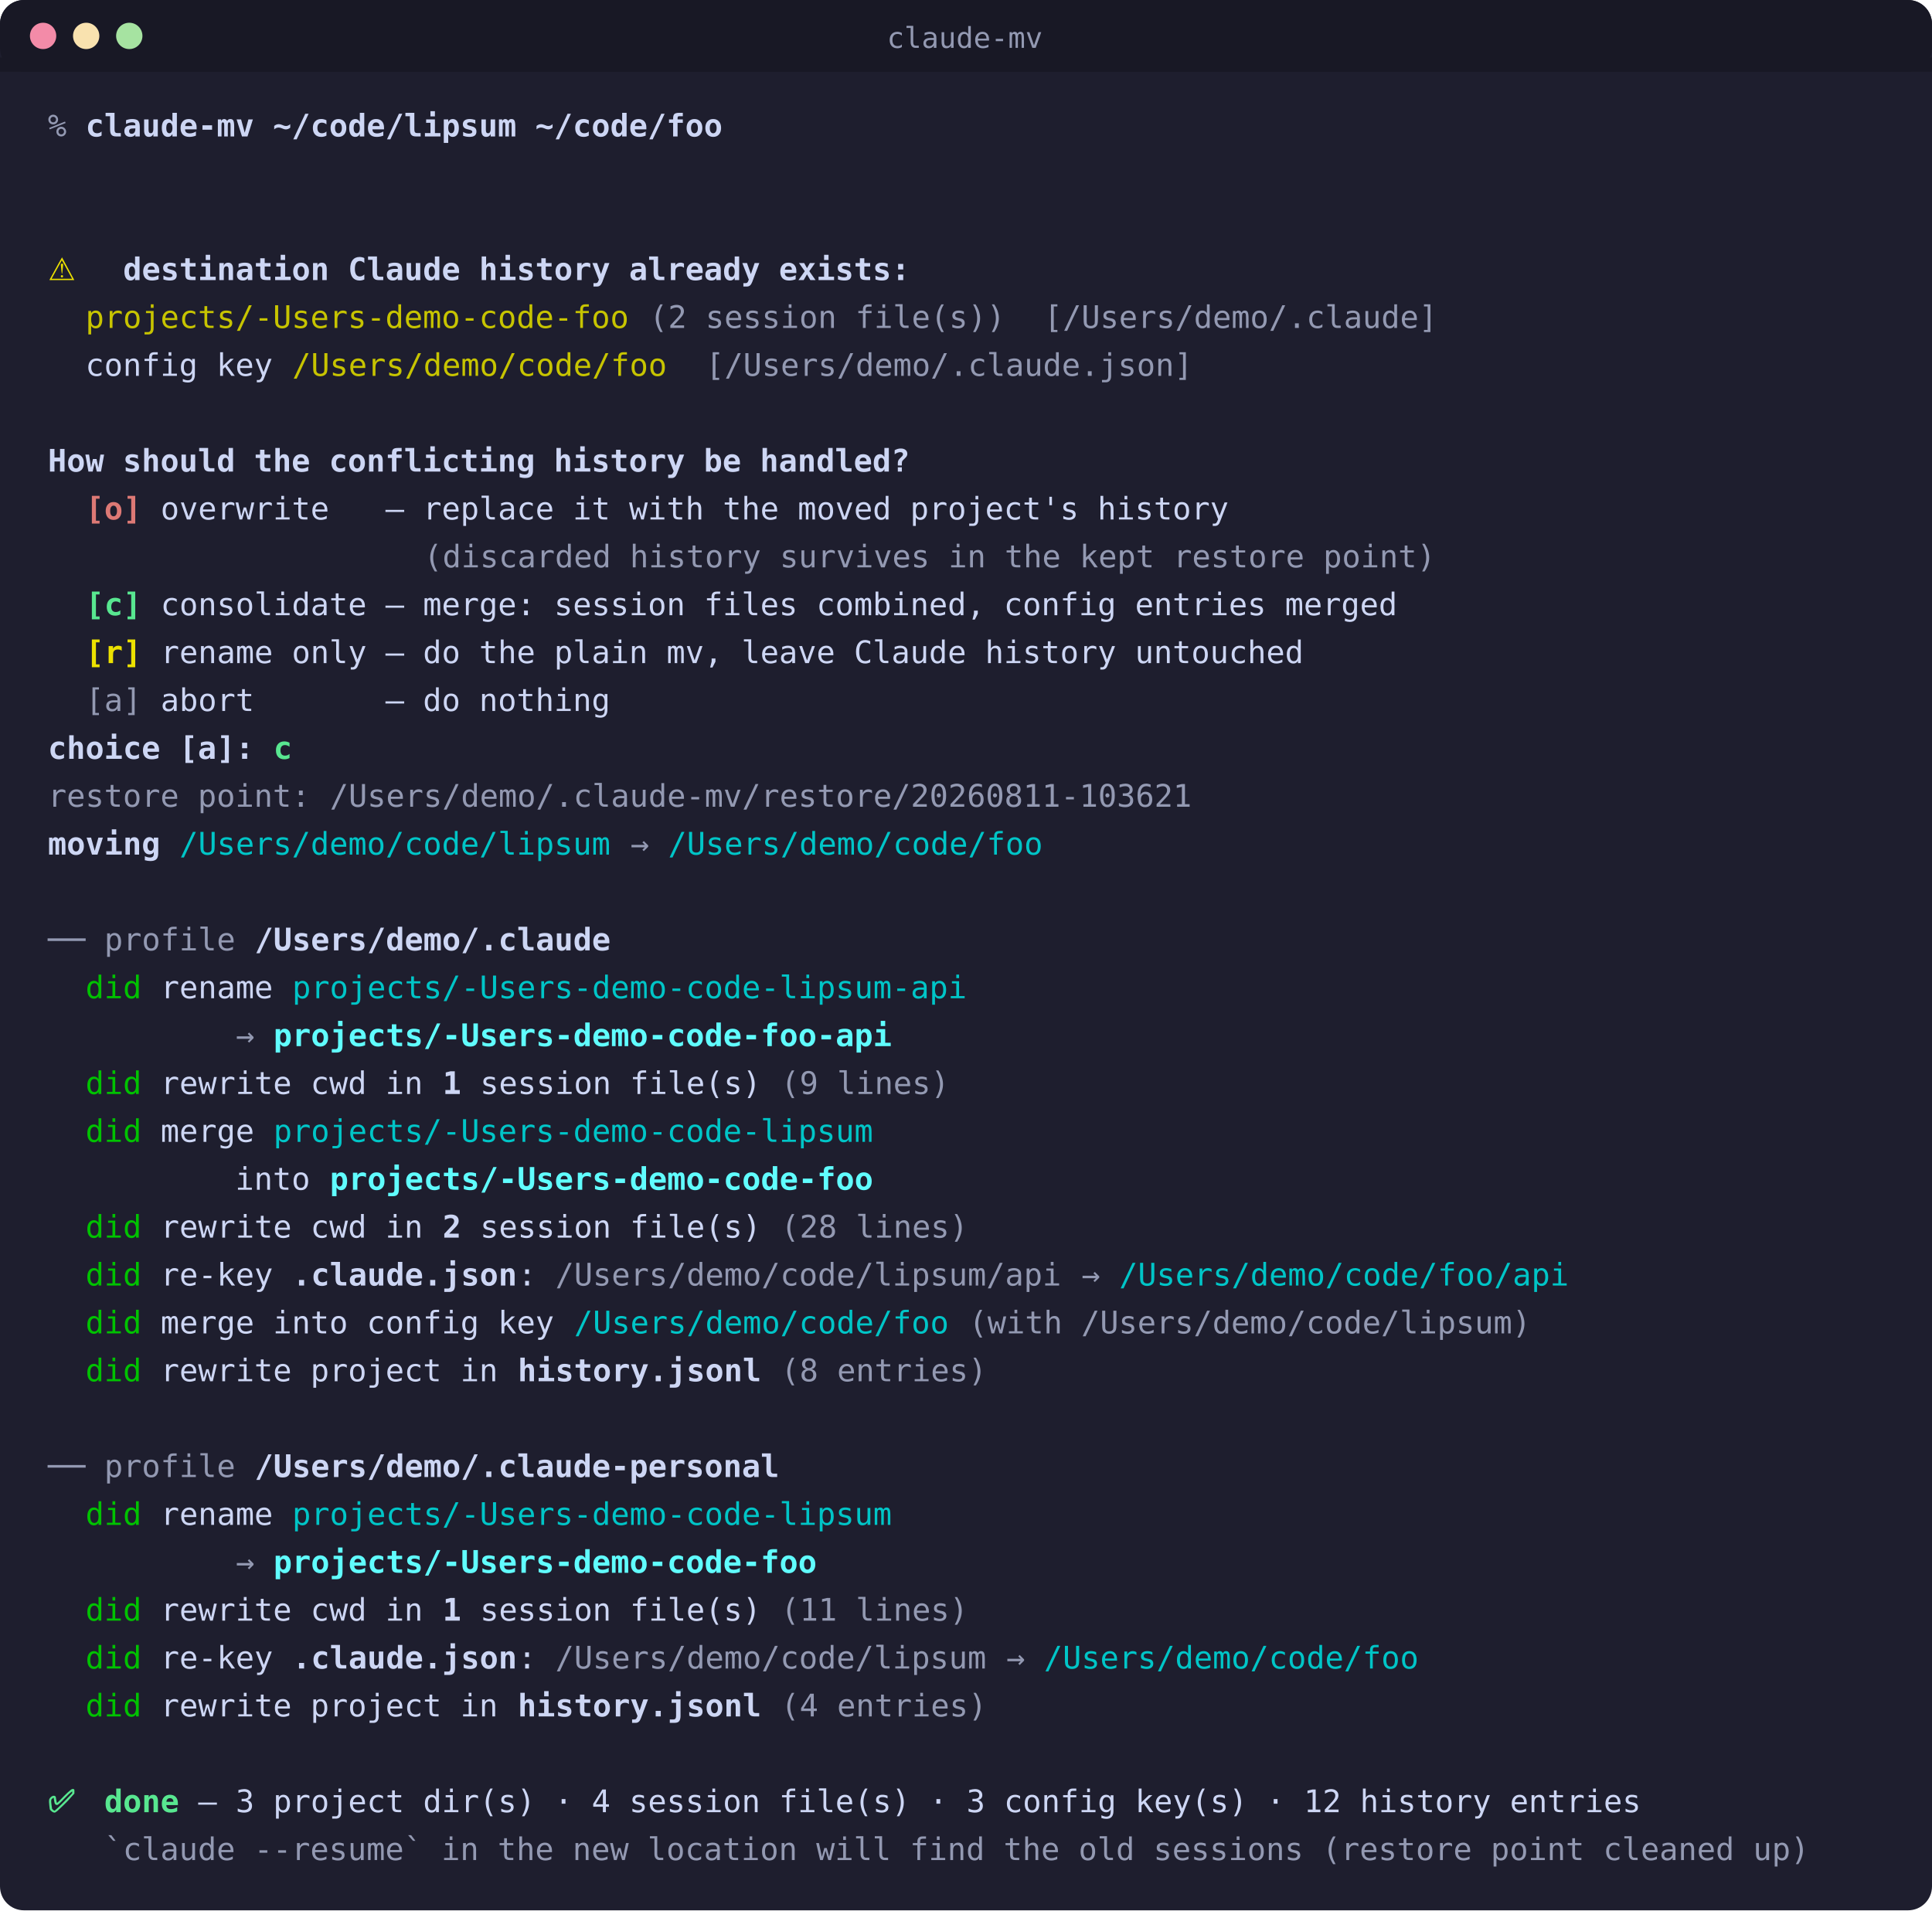
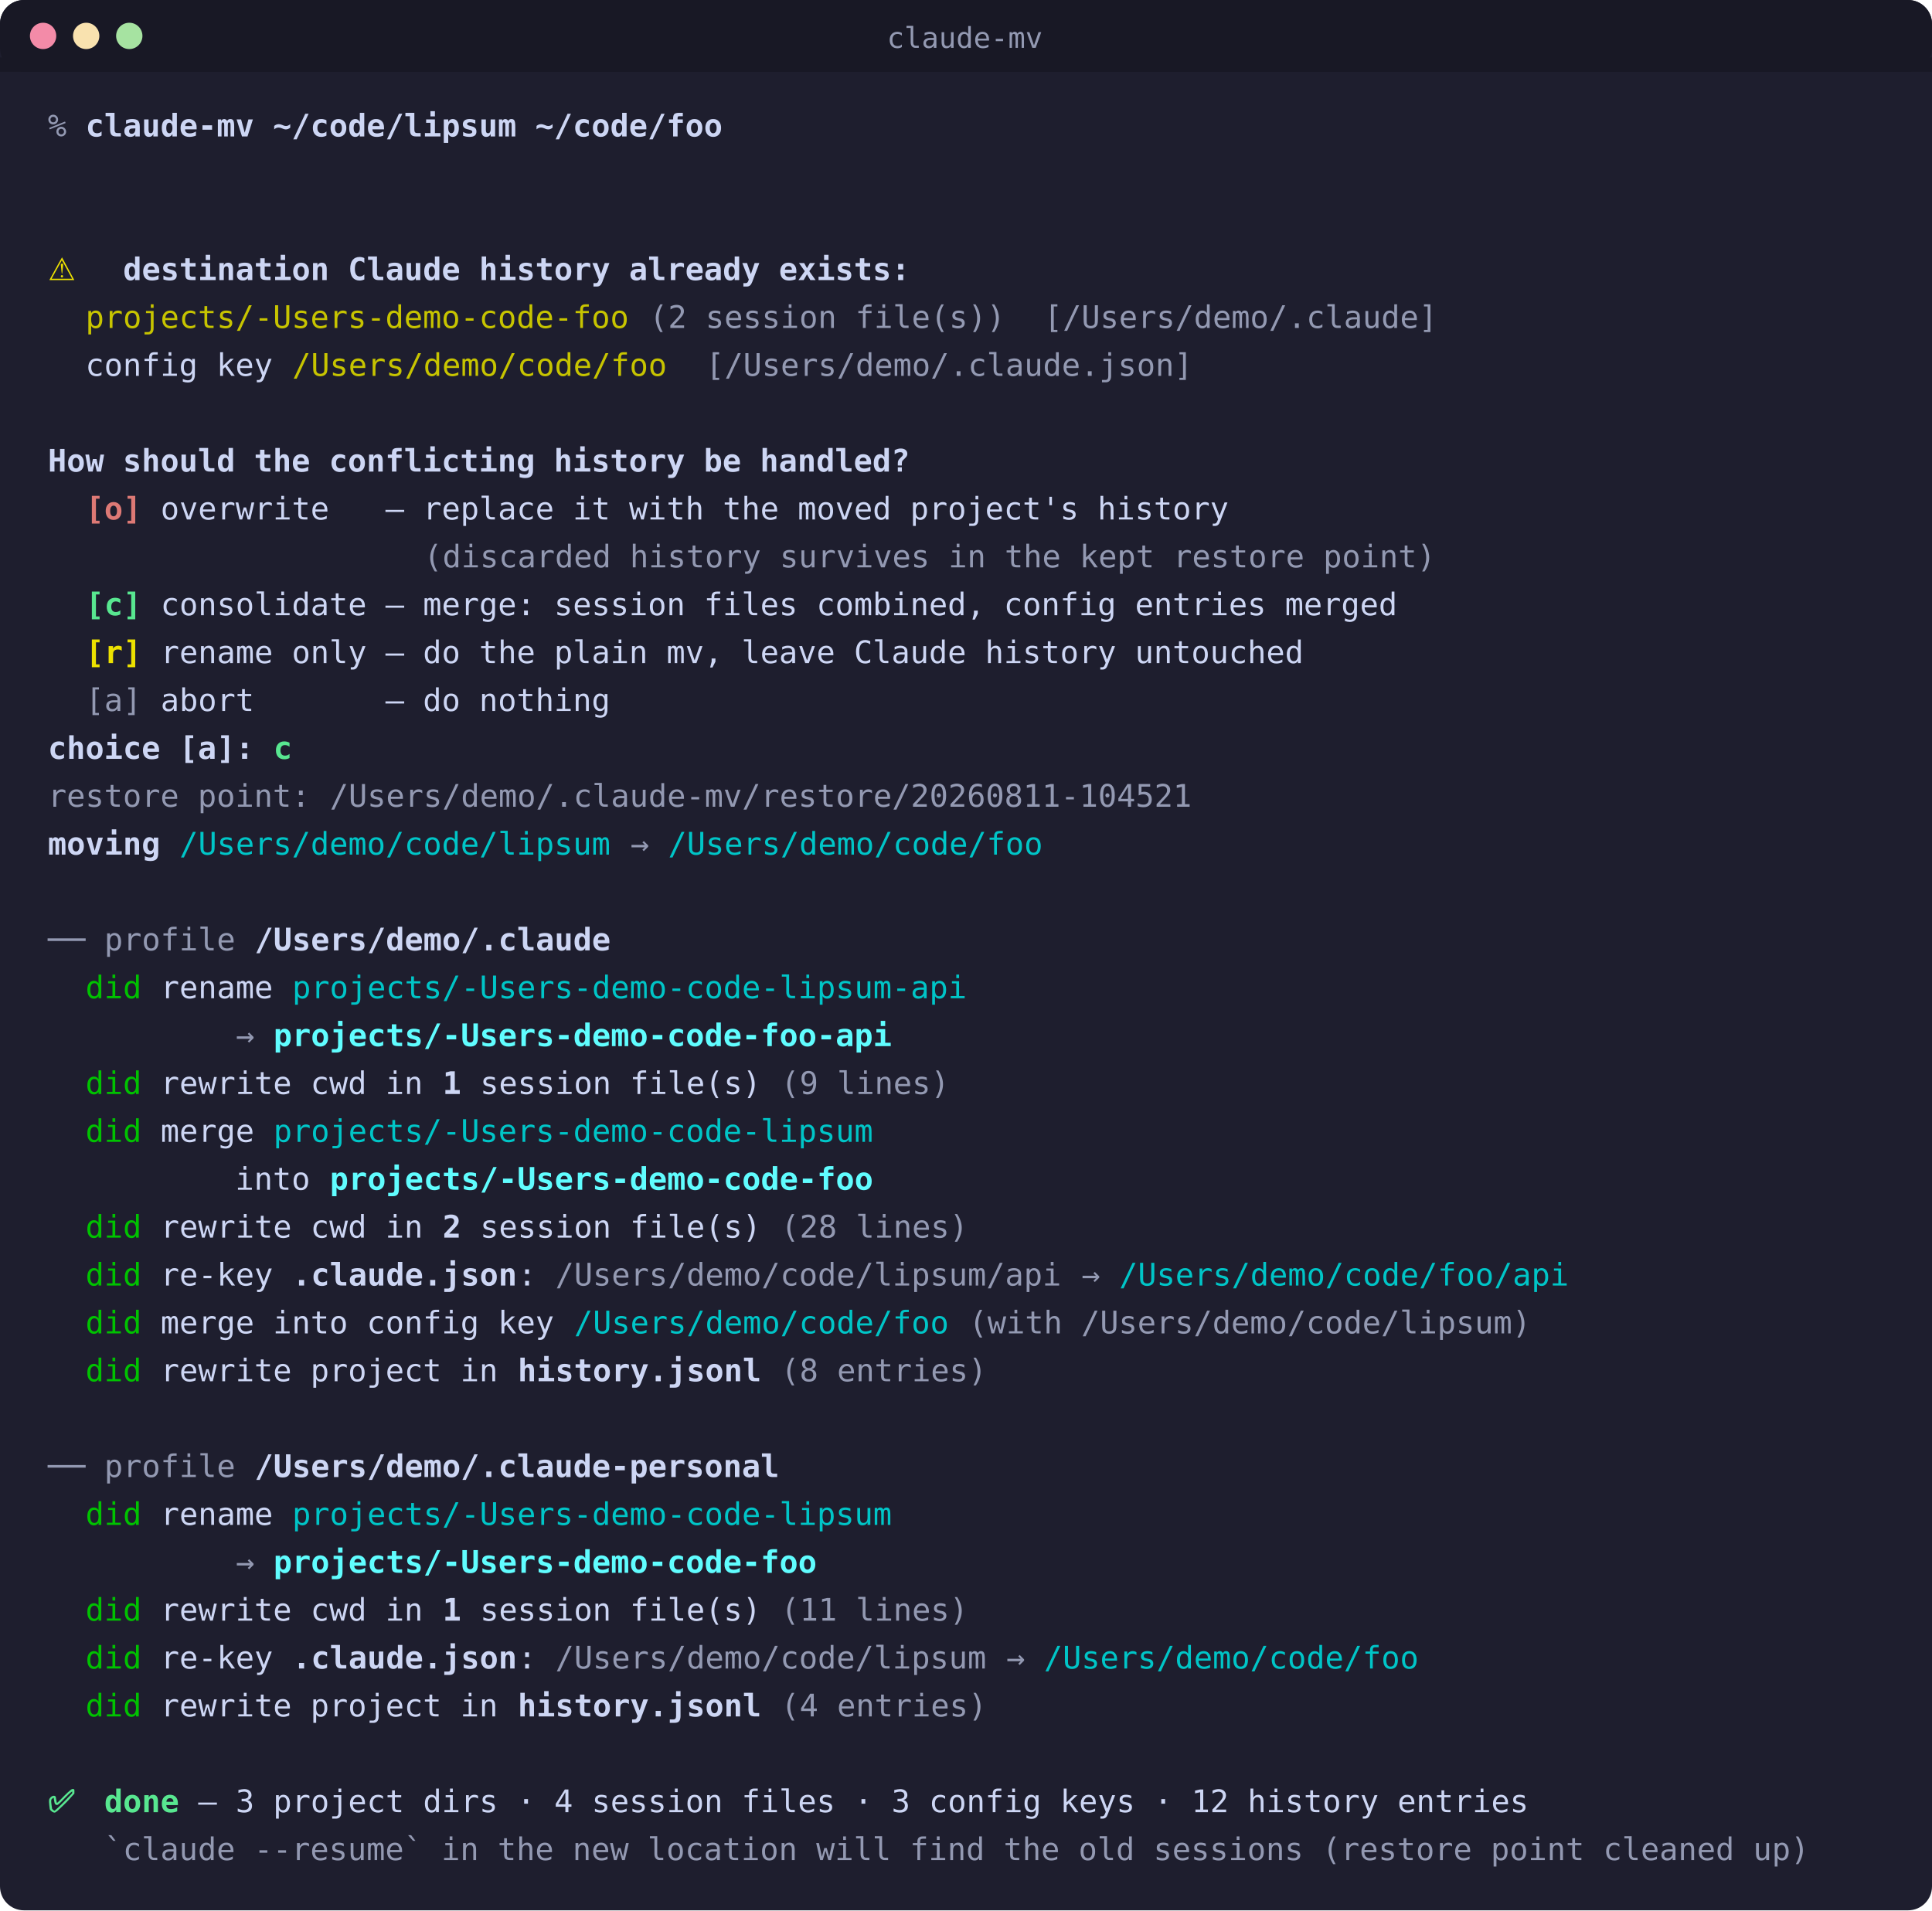
<svg xmlns="http://www.w3.org/2000/svg" width="807" height="798" viewBox="0 0 807 798" role="img" aria-label="claude-mv finding history already at the destination: the conflicting project dir and config key are listed, four resolution policies are offered, consolidate is chosen, and the merge is reported per store across both profiles">
  <rect width="807" height="798" rx="10" fill="#1e1e2e" />
  <rect width="807" height="30" rx="10" fill="#181825" />
  <rect y="24" width="807" height="6" fill="#181825" />
  <circle cx="18" cy="15" r="5.5" fill="#f38ba8" />
  <circle cx="36" cy="15" r="5.5" fill="#f9e2af" />
  <circle cx="54" cy="15" r="5.5" fill="#a6e3a1" />
  <text x="403" y="20" text-anchor="middle" font-family="'Cascadia Code','Fira Code',SFMono-Regular,Consolas,Menlo,monospace" font-size="12" fill="#9399b2">claude-mv</text>
  <text x="20" y="57" font-family="'Cascadia Code','Fira Code',SFMono-Regular,Consolas,Menlo,monospace" font-size="13" xml:space="preserve" fill="#cdd6f4">
    <tspan x="20.00" fill="#9399b2">%</tspan>
    <tspan x="27.85"> </tspan>
    <tspan x="35.70 43.55 51.40 59.25 67.10 74.95 82.80 90.65 98.50 106.35 114.20 122.05 129.90 137.75 145.60 153.45 161.30 169.15 177.00 184.85 192.70 200.55 208.40 216.25 224.10 231.95 239.80 247.65 255.50 263.35 271.20 279.05 286.90 294.75" font-weight="700">claude-mv ~/code/lipsum ~/code/foo</tspan>
  </text>
  <text x="20" y="117" font-family="'Cascadia Code','Fira Code',SFMono-Regular,Consolas,Menlo,monospace" font-size="13" xml:space="preserve" fill="#cdd6f4">
    <tspan x="20.00" fill="#ece100" font-weight="700">⚠️</tspan>
    <tspan x="35.70" fill="#ece100" font-weight="700"> </tspan>
    <tspan x="43.55"> </tspan>
    <tspan x="51.40 59.25 67.10 74.95 82.80 90.65 98.50 106.35 114.20 122.05 129.90 137.75 145.60 153.45 161.30 169.15 177.00 184.85 192.70 200.55 208.40 216.25 224.10 231.95 239.80 247.65 255.50 263.35 271.20 279.05 286.90 294.75 302.60 310.45 318.30 326.15 334.00 341.85 349.70 357.55 365.40 373.25" font-weight="700">destination Claude history already exists:</tspan>
  </text>
  <text x="20" y="137" font-family="'Cascadia Code','Fira Code',SFMono-Regular,Consolas,Menlo,monospace" font-size="13" xml:space="preserve" fill="#cdd6f4">
    <tspan x="20.00 27.85">  </tspan>
    <tspan x="35.70 43.55 51.40 59.25 67.10 74.95 82.80 90.65 98.50 106.35 114.20 122.05 129.90 137.75 145.60 153.45 161.30 169.15 177.00 184.85 192.70 200.55 208.40 216.25 224.10 231.95 239.80 247.65 255.50" fill="#c7c400">projects/-Users-demo-code-foo</tspan>
    <tspan x="263.35"> </tspan>
    <tspan x="271.20 279.05 286.90 294.75 302.60 310.45 318.30 326.15 334.00 341.85 349.70 357.55 365.40 373.25 381.10 388.95 396.80 404.65 412.50" fill="#9399b2">(2 session file(s))</tspan>
    <tspan x="420.35 428.20">  </tspan>
    <tspan x="436.05 443.90 451.75 459.60 467.45 475.30 483.15 491.00 498.85 506.70 514.55 522.40 530.25 538.10 545.95 553.80 561.65 569.50 577.35 585.20 593.05" fill="#9399b2">[/Users/demo/.claude]</tspan>
  </text>
  <text x="20" y="157" font-family="'Cascadia Code','Fira Code',SFMono-Regular,Consolas,Menlo,monospace" font-size="13" xml:space="preserve" fill="#cdd6f4">
    <tspan x="20.00 27.85 35.70 43.55 51.40 59.25 67.10 74.95 82.80 90.65 98.50 106.35 114.20">  config key </tspan>
    <tspan x="122.05 129.90 137.75 145.60 153.45 161.30 169.15 177.00 184.85 192.70 200.55 208.40 216.25 224.10 231.95 239.80 247.65 255.50 263.35 271.20" fill="#c7c400">/Users/demo/code/foo</tspan>
    <tspan x="279.05 286.90">  </tspan>
    <tspan x="294.75 302.60 310.45 318.30 326.15 334.00 341.85 349.70 357.55 365.40 373.25 381.10 388.95 396.80 404.65 412.50 420.35 428.20 436.05 443.90 451.75 459.60 467.45 475.30 483.15 491.00" fill="#9399b2">[/Users/demo/.claude.json]</tspan>
  </text>
  <text x="20" y="197" font-family="'Cascadia Code','Fira Code',SFMono-Regular,Consolas,Menlo,monospace" font-size="13" xml:space="preserve" fill="#cdd6f4">
    <tspan x="20.00 27.85 35.70 43.55 51.40 59.25 67.10 74.95 82.80 90.65 98.50 106.35 114.20 122.05 129.90 137.75 145.60 153.45 161.30 169.15 177.00 184.85 192.70 200.55 208.40 216.25 224.10 231.95 239.80 247.65 255.50 263.35 271.20 279.05 286.90 294.75 302.60 310.45 318.30 326.15 334.00 341.85 349.70 357.55 365.40 373.25" font-weight="700">How should the conflicting history be handled?</tspan>
  </text>
  <text x="20" y="217" font-family="'Cascadia Code','Fira Code',SFMono-Regular,Consolas,Menlo,monospace" font-size="13" xml:space="preserve" fill="#cdd6f4">
    <tspan x="20.00 27.85">  </tspan>
    <tspan x="35.70 43.55 51.40" fill="#dd7975" font-weight="700">[o]</tspan>
    <tspan x="59.25 67.10 74.95 82.80 90.65 98.50 106.35 114.20 122.05 129.90 137.75 145.60 153.45 161.30 169.15 177.00 184.85 192.70 200.55 208.40 216.25 224.10 231.95 239.80 247.65 255.50 263.35 271.20 279.05 286.90 294.75 302.60 310.45 318.30 326.15 334.00 341.85 349.70 357.55 365.40 373.25 381.10 388.95 396.80 404.65 412.50 420.35 428.20 436.05 443.90 451.75 459.60 467.45 475.30 483.15 491.00 498.85 506.70"> overwrite   — replace it with the moved project's history</tspan>
  </text>
  <text x="20" y="237" font-family="'Cascadia Code','Fira Code',SFMono-Regular,Consolas,Menlo,monospace" font-size="13" xml:space="preserve" fill="#cdd6f4">
    <tspan x="20.00 27.85 35.70 43.55 51.40 59.25 67.10 74.95 82.80 90.65 98.50 106.35 114.20 122.05 129.90 137.75 145.60 153.45 161.30 169.15">                    </tspan>
    <tspan x="177.00 184.85 192.70 200.55 208.40 216.25 224.10 231.95 239.80 247.65 255.50 263.35 271.20 279.05 286.90 294.75 302.60 310.45 318.30 326.15 334.00 341.85 349.70 357.55 365.40 373.25 381.10 388.95 396.80 404.65 412.50 420.35 428.20 436.05 443.90 451.75 459.60 467.45 475.30 483.15 491.00 498.85 506.70 514.55 522.40 530.25 538.10 545.95 553.80 561.65 569.50 577.35 585.20 593.05" fill="#9399b2">(discarded history survives in the kept restore point)</tspan>
  </text>
  <text x="20" y="257" font-family="'Cascadia Code','Fira Code',SFMono-Regular,Consolas,Menlo,monospace" font-size="13" xml:space="preserve" fill="#cdd6f4">
    <tspan x="20.00 27.85">  </tspan>
    <tspan x="35.70 43.55 51.40" fill="#58e790" font-weight="700">[c]</tspan>
    <tspan x="59.25 67.10 74.95 82.80 90.65 98.50 106.35 114.20 122.05 129.90 137.75 145.60 153.45 161.30 169.15 177.00 184.85 192.70 200.55 208.40 216.25 224.10 231.95 239.80 247.65 255.50 263.35 271.20 279.05 286.90 294.75 302.60 310.45 318.30 326.15 334.00 341.85 349.70 357.55 365.40 373.25 381.10 388.95 396.80 404.65 412.50 420.35 428.20 436.05 443.90 451.75 459.60 467.45 475.30 483.15 491.00 498.85 506.70 514.55 522.40 530.25 538.10 545.95 553.80 561.65 569.50 577.35"> consolidate — merge: session files combined, config entries merged</tspan>
  </text>
  <text x="20" y="277" font-family="'Cascadia Code','Fira Code',SFMono-Regular,Consolas,Menlo,monospace" font-size="13" xml:space="preserve" fill="#cdd6f4">
    <tspan x="20.00 27.85">  </tspan>
    <tspan x="35.70 43.55 51.40" fill="#ece100" font-weight="700">[r]</tspan>
    <tspan x="59.25 67.10 74.95 82.80 90.65 98.50 106.35 114.20 122.05 129.90 137.75 145.60 153.45 161.30 169.15 177.00 184.85 192.70 200.55 208.40 216.25 224.10 231.95 239.80 247.65 255.50 263.35 271.20 279.05 286.90 294.75 302.60 310.45 318.30 326.15 334.00 341.85 349.70 357.55 365.40 373.25 381.10 388.95 396.80 404.65 412.50 420.35 428.20 436.05 443.90 451.75 459.60 467.45 475.30 483.15 491.00 498.85 506.70 514.55 522.40 530.25 538.10"> rename only — do the plain mv, leave Claude history untouched</tspan>
  </text>
  <text x="20" y="297" font-family="'Cascadia Code','Fira Code',SFMono-Regular,Consolas,Menlo,monospace" font-size="13" xml:space="preserve" fill="#cdd6f4">
    <tspan x="20.00 27.85">  </tspan>
    <tspan x="35.70 43.55 51.40" fill="#9399b2">[a]</tspan>
    <tspan x="59.25 67.10 74.95 82.80 90.65 98.50 106.35 114.20 122.05 129.90 137.75 145.60 153.45 161.30 169.15 177.00 184.85 192.70 200.55 208.40 216.25 224.10 231.95 239.80 247.65"> abort       — do nothing</tspan>
  </text>
  <text x="20" y="317" font-family="'Cascadia Code','Fira Code',SFMono-Regular,Consolas,Menlo,monospace" font-size="13" xml:space="preserve" fill="#cdd6f4">
    <tspan x="20.00 27.85 35.70 43.55 51.40 59.25 67.10 74.95 82.80 90.65 98.50 106.35" font-weight="700">choice [a]: </tspan>
    <tspan x="114.20" fill="#58e790" font-weight="700">c</tspan>
  </text>
  <text x="20" y="337" font-family="'Cascadia Code','Fira Code',SFMono-Regular,Consolas,Menlo,monospace" font-size="13" xml:space="preserve" fill="#cdd6f4">
    <tspan x="20.00 27.85 35.70 43.55 51.40 59.25 67.10 74.95 82.80 90.65 98.50 106.35 114.20 122.05" fill="#9399b2">restore point:</tspan>
    <tspan x="129.90"> </tspan>
-     <tspan x="137.75 145.60 153.45 161.30 169.15 177.00 184.85 192.70 200.55 208.40 216.25 224.10 231.95 239.80 247.65 255.50 263.35 271.20 279.05 286.90 294.75 302.60 310.45 318.30 326.15 334.00 341.85 349.70 357.55 365.40 373.25 381.10 388.95 396.80 404.65 412.50 420.35 428.20 436.05 443.90 451.75 459.60 467.45 475.30 483.15 491.00" fill="#9399b2">/Users/demo/.claude-mv/restore/20260811-103621</tspan>
+     <tspan x="137.75 145.60 153.45 161.30 169.15 177.00 184.85 192.70 200.55 208.40 216.25 224.10 231.95 239.80 247.65 255.50 263.35 271.20 279.05 286.90 294.75 302.60 310.45 318.30 326.15 334.00 341.85 349.70 357.55 365.40 373.25 381.10 388.95 396.80 404.65 412.50 420.35 428.20 436.05 443.90 451.75 459.60 467.45 475.30 483.15 491.00" fill="#9399b2">/Users/demo/.claude-mv/restore/20260811-104521</tspan>
  </text>
  <text x="20" y="357" font-family="'Cascadia Code','Fira Code',SFMono-Regular,Consolas,Menlo,monospace" font-size="13" xml:space="preserve" fill="#cdd6f4">
    <tspan x="20.00 27.85 35.70 43.55 51.40 59.25" font-weight="700">moving</tspan>
    <tspan x="67.10"> </tspan>
    <tspan x="74.95 82.80 90.65 98.50 106.35 114.20 122.05 129.90 137.75 145.60 153.45 161.30 169.15 177.00 184.85 192.70 200.55 208.40 216.25 224.10 231.95 239.80 247.65" fill="#00c5c7">/Users/demo/code/lipsum</tspan>
    <tspan x="255.50"> </tspan>
    <tspan x="263.35" fill="#9399b2">→</tspan>
    <tspan x="271.20"> </tspan>
    <tspan x="279.05 286.90 294.75 302.60 310.45 318.30 326.15 334.00 341.85 349.70 357.55 365.40 373.25 381.10 388.95 396.80 404.65 412.50 420.35 428.20" fill="#00c5c7">/Users/demo/code/foo</tspan>
  </text>
  <text x="20" y="397" font-family="'Cascadia Code','Fira Code',SFMono-Regular,Consolas,Menlo,monospace" font-size="13" xml:space="preserve" fill="#cdd6f4">
    <tspan x="20.00 27.85" fill="#9399b2">──</tspan>
    <tspan x="35.70"> </tspan>
    <tspan x="43.55 51.40 59.25 67.10 74.95 82.80 90.65" fill="#9399b2">profile</tspan>
    <tspan x="98.50"> </tspan>
    <tspan x="106.35 114.20 122.05 129.90 137.75 145.60 153.45 161.30 169.15 177.00 184.85 192.70 200.55 208.40 216.25 224.10 231.95 239.80 247.65" font-weight="700">/Users/demo/.claude</tspan>
  </text>
  <text x="20" y="417" font-family="'Cascadia Code','Fira Code',SFMono-Regular,Consolas,Menlo,monospace" font-size="13" xml:space="preserve" fill="#cdd6f4">
    <tspan x="20.00 27.85">  </tspan>
    <tspan x="35.70 43.55 51.40" fill="#00c200">did</tspan>
    <tspan x="59.25 67.10 74.95 82.80 90.65 98.50 106.35 114.20"> rename </tspan>
    <tspan x="122.05 129.90 137.75 145.60 153.45 161.30 169.15 177.00 184.85 192.70 200.55 208.40 216.25 224.10 231.95 239.80 247.65 255.50 263.35 271.20 279.05 286.90 294.75 302.60 310.45 318.30 326.15 334.00 341.85 349.70 357.55 365.40 373.25 381.10 388.95 396.80" fill="#00c5c7">projects/-Users-demo-code-lipsum-api</tspan>
  </text>
  <text x="20" y="437" font-family="'Cascadia Code','Fira Code',SFMono-Regular,Consolas,Menlo,monospace" font-size="13" xml:space="preserve" fill="#cdd6f4">
    <tspan x="20.00 27.85 35.70 43.55 51.40 59.25 67.10 74.95 82.80 90.65">          </tspan>
    <tspan x="98.50" fill="#9399b2">→</tspan>
    <tspan x="106.35"> </tspan>
    <tspan x="114.20 122.05 129.90 137.75 145.60 153.45 161.30 169.15 177.00 184.85 192.70 200.55 208.40 216.25 224.10 231.95 239.80 247.65 255.50 263.35 271.20 279.05 286.90 294.75 302.60 310.45 318.30 326.15 334.00 341.85 349.70 357.55 365.40" fill="#60fdff" font-weight="700">projects/-Users-demo-code-foo-api</tspan>
  </text>
  <text x="20" y="457" font-family="'Cascadia Code','Fira Code',SFMono-Regular,Consolas,Menlo,monospace" font-size="13" xml:space="preserve" fill="#cdd6f4">
    <tspan x="20.00 27.85">  </tspan>
    <tspan x="35.70 43.55 51.40" fill="#00c200">did</tspan>
    <tspan x="59.25 67.10 74.95 82.80 90.65 98.50 106.35 114.20 122.05 129.90 137.75 145.60 153.45 161.30 169.15 177.00"> rewrite cwd in </tspan>
    <tspan x="184.85" font-weight="700">1</tspan>
    <tspan x="192.70 200.55 208.40 216.25 224.10 231.95 239.80 247.65 255.50 263.35 271.20 279.05 286.90 294.75 302.60 310.45 318.30"> session file(s) </tspan>
    <tspan x="326.15 334.00 341.85 349.70 357.55 365.40 373.25 381.10 388.95" fill="#9399b2">(9 lines)</tspan>
  </text>
  <text x="20" y="477" font-family="'Cascadia Code','Fira Code',SFMono-Regular,Consolas,Menlo,monospace" font-size="13" xml:space="preserve" fill="#cdd6f4">
    <tspan x="20.00 27.85">  </tspan>
    <tspan x="35.70 43.55 51.40" fill="#00c200">did</tspan>
    <tspan x="59.25 67.10 74.95 82.80 90.65 98.50 106.35"> merge </tspan>
    <tspan x="114.20 122.05 129.90 137.75 145.60 153.45 161.30 169.15 177.00 184.85 192.70 200.55 208.40 216.25 224.10 231.95 239.80 247.65 255.50 263.35 271.20 279.05 286.90 294.75 302.60 310.45 318.30 326.15 334.00 341.85 349.70 357.55" fill="#00c5c7">projects/-Users-demo-code-lipsum</tspan>
  </text>
  <text x="20" y="497" font-family="'Cascadia Code','Fira Code',SFMono-Regular,Consolas,Menlo,monospace" font-size="13" xml:space="preserve" fill="#cdd6f4">
    <tspan x="20.00 27.85 35.70 43.55 51.40 59.25 67.10 74.95 82.80 90.65 98.50 106.35 114.20 122.05 129.90">          into </tspan>
    <tspan x="137.75 145.60 153.45 161.30 169.15 177.00 184.85 192.70 200.55 208.40 216.25 224.10 231.95 239.80 247.65 255.50 263.35 271.20 279.05 286.90 294.75 302.60 310.45 318.30 326.15 334.00 341.85 349.70 357.55" fill="#60fdff" font-weight="700">projects/-Users-demo-code-foo</tspan>
  </text>
  <text x="20" y="517" font-family="'Cascadia Code','Fira Code',SFMono-Regular,Consolas,Menlo,monospace" font-size="13" xml:space="preserve" fill="#cdd6f4">
    <tspan x="20.00 27.85">  </tspan>
    <tspan x="35.70 43.55 51.40" fill="#00c200">did</tspan>
    <tspan x="59.25 67.10 74.95 82.80 90.65 98.50 106.35 114.20 122.05 129.90 137.75 145.60 153.45 161.30 169.15 177.00"> rewrite cwd in </tspan>
    <tspan x="184.85" font-weight="700">2</tspan>
    <tspan x="192.70 200.55 208.40 216.25 224.10 231.95 239.80 247.65 255.50 263.35 271.20 279.05 286.90 294.75 302.60 310.45 318.30"> session file(s) </tspan>
    <tspan x="326.15 334.00 341.85 349.70 357.55 365.40 373.25 381.10 388.95 396.80" fill="#9399b2">(28 lines)</tspan>
  </text>
  <text x="20" y="537" font-family="'Cascadia Code','Fira Code',SFMono-Regular,Consolas,Menlo,monospace" font-size="13" xml:space="preserve" fill="#cdd6f4">
    <tspan x="20.00 27.85">  </tspan>
    <tspan x="35.70 43.55 51.40" fill="#00c200">did</tspan>
    <tspan x="59.25 67.10 74.95 82.80 90.65 98.50 106.35 114.20"> re-key </tspan>
    <tspan x="122.05 129.90 137.75 145.60 153.45 161.30 169.15 177.00 184.85 192.70 200.55 208.40" font-weight="700">.claude.json</tspan>
    <tspan x="216.25 224.10">: </tspan>
    <tspan x="231.95 239.80 247.65 255.50 263.35 271.20 279.05 286.90 294.75 302.60 310.45 318.30 326.15 334.00 341.85 349.70 357.55 365.40 373.25 381.10 388.95 396.80 404.65 412.50 420.35 428.20 436.05" fill="#9399b2">/Users/demo/code/lipsum/api</tspan>
    <tspan x="443.90"> </tspan>
    <tspan x="451.75" fill="#9399b2">→</tspan>
    <tspan x="459.60"> </tspan>
    <tspan x="467.45 475.30 483.15 491.00 498.85 506.70 514.55 522.40 530.25 538.10 545.95 553.80 561.65 569.50 577.35 585.20 593.05 600.90 608.75 616.60 624.45 632.30 640.15 648.00" fill="#00c5c7">/Users/demo/code/foo/api</tspan>
  </text>
  <text x="20" y="557" font-family="'Cascadia Code','Fira Code',SFMono-Regular,Consolas,Menlo,monospace" font-size="13" xml:space="preserve" fill="#cdd6f4">
    <tspan x="20.00 27.85">  </tspan>
    <tspan x="35.70 43.55 51.40" fill="#00c200">did</tspan>
    <tspan x="59.25 67.10 74.95 82.80 90.65 98.50 106.35 114.20 122.05 129.90 137.75 145.60 153.45 161.30 169.15 177.00 184.85 192.70 200.55 208.40 216.25 224.10 231.95"> merge into config key </tspan>
    <tspan x="239.80 247.65 255.50 263.35 271.20 279.05 286.90 294.75 302.60 310.45 318.30 326.15 334.00 341.85 349.70 357.55 365.40 373.25 381.10 388.95" fill="#00c5c7">/Users/demo/code/foo</tspan>
    <tspan x="396.80"> </tspan>
    <tspan x="404.65 412.50 420.35 428.20 436.05 443.90 451.75 459.60 467.45 475.30 483.15 491.00 498.85 506.70 514.55 522.40 530.25 538.10 545.95 553.80 561.65 569.50 577.35 585.20 593.05 600.90 608.75 616.60 624.45 632.30" fill="#9399b2">(with /Users/demo/code/lipsum)</tspan>
  </text>
  <text x="20" y="577" font-family="'Cascadia Code','Fira Code',SFMono-Regular,Consolas,Menlo,monospace" font-size="13" xml:space="preserve" fill="#cdd6f4">
    <tspan x="20.00 27.85">  </tspan>
    <tspan x="35.70 43.55 51.40" fill="#00c200">did</tspan>
    <tspan x="59.25 67.10 74.95 82.80 90.65 98.50 106.35 114.20 122.05 129.90 137.75 145.60 153.45 161.30 169.15 177.00 184.85 192.70 200.55 208.40"> rewrite project in </tspan>
    <tspan x="216.25 224.10 231.95 239.80 247.65 255.50 263.35 271.20 279.05 286.90 294.75 302.60 310.45" font-weight="700">history.jsonl</tspan>
    <tspan x="318.30"> </tspan>
    <tspan x="326.15 334.00 341.85 349.70 357.55 365.40 373.25 381.10 388.95 396.80 404.65" fill="#9399b2">(8 entries)</tspan>
  </text>
  <text x="20" y="617" font-family="'Cascadia Code','Fira Code',SFMono-Regular,Consolas,Menlo,monospace" font-size="13" xml:space="preserve" fill="#cdd6f4">
    <tspan x="20.00 27.85" fill="#9399b2">──</tspan>
    <tspan x="35.70"> </tspan>
    <tspan x="43.55 51.40 59.25 67.10 74.95 82.80 90.65" fill="#9399b2">profile</tspan>
    <tspan x="98.50"> </tspan>
    <tspan x="106.35 114.20 122.05 129.90 137.75 145.60 153.45 161.30 169.15 177.00 184.85 192.70 200.55 208.40 216.25 224.10 231.95 239.80 247.65 255.50 263.35 271.20 279.05 286.90 294.75 302.60 310.45 318.30" font-weight="700">/Users/demo/.claude-personal</tspan>
  </text>
  <text x="20" y="637" font-family="'Cascadia Code','Fira Code',SFMono-Regular,Consolas,Menlo,monospace" font-size="13" xml:space="preserve" fill="#cdd6f4">
    <tspan x="20.00 27.85">  </tspan>
    <tspan x="35.70 43.55 51.40" fill="#00c200">did</tspan>
    <tspan x="59.25 67.10 74.95 82.80 90.65 98.50 106.35 114.20"> rename </tspan>
    <tspan x="122.05 129.90 137.75 145.60 153.45 161.30 169.15 177.00 184.85 192.70 200.55 208.40 216.25 224.10 231.95 239.80 247.65 255.50 263.35 271.20 279.05 286.90 294.75 302.60 310.45 318.30 326.15 334.00 341.85 349.70 357.55 365.40" fill="#00c5c7">projects/-Users-demo-code-lipsum</tspan>
  </text>
  <text x="20" y="657" font-family="'Cascadia Code','Fira Code',SFMono-Regular,Consolas,Menlo,monospace" font-size="13" xml:space="preserve" fill="#cdd6f4">
    <tspan x="20.00 27.85 35.70 43.55 51.40 59.25 67.10 74.95 82.80 90.65">          </tspan>
    <tspan x="98.50" fill="#9399b2">→</tspan>
    <tspan x="106.35"> </tspan>
    <tspan x="114.20 122.05 129.90 137.75 145.60 153.45 161.30 169.15 177.00 184.85 192.70 200.55 208.40 216.25 224.10 231.95 239.80 247.65 255.50 263.35 271.20 279.05 286.90 294.75 302.60 310.45 318.30 326.15 334.00" fill="#60fdff" font-weight="700">projects/-Users-demo-code-foo</tspan>
  </text>
  <text x="20" y="677" font-family="'Cascadia Code','Fira Code',SFMono-Regular,Consolas,Menlo,monospace" font-size="13" xml:space="preserve" fill="#cdd6f4">
    <tspan x="20.00 27.85">  </tspan>
    <tspan x="35.70 43.55 51.40" fill="#00c200">did</tspan>
    <tspan x="59.25 67.10 74.95 82.80 90.65 98.50 106.35 114.20 122.05 129.90 137.75 145.60 153.45 161.30 169.15 177.00"> rewrite cwd in </tspan>
    <tspan x="184.85" font-weight="700">1</tspan>
    <tspan x="192.70 200.55 208.40 216.25 224.10 231.95 239.80 247.65 255.50 263.35 271.20 279.05 286.90 294.75 302.60 310.45 318.30"> session file(s) </tspan>
    <tspan x="326.15 334.00 341.85 349.70 357.55 365.40 373.25 381.10 388.95 396.80" fill="#9399b2">(11 lines)</tspan>
  </text>
  <text x="20" y="697" font-family="'Cascadia Code','Fira Code',SFMono-Regular,Consolas,Menlo,monospace" font-size="13" xml:space="preserve" fill="#cdd6f4">
    <tspan x="20.00 27.85">  </tspan>
    <tspan x="35.70 43.55 51.40" fill="#00c200">did</tspan>
    <tspan x="59.25 67.10 74.95 82.80 90.65 98.50 106.35 114.20"> re-key </tspan>
    <tspan x="122.05 129.90 137.75 145.60 153.45 161.30 169.15 177.00 184.85 192.70 200.55 208.40" font-weight="700">.claude.json</tspan>
    <tspan x="216.25 224.10">: </tspan>
    <tspan x="231.95 239.80 247.65 255.50 263.35 271.20 279.05 286.90 294.75 302.60 310.45 318.30 326.15 334.00 341.85 349.70 357.55 365.40 373.25 381.10 388.95 396.80 404.65" fill="#9399b2">/Users/demo/code/lipsum</tspan>
    <tspan x="412.50"> </tspan>
    <tspan x="420.35" fill="#9399b2">→</tspan>
    <tspan x="428.20"> </tspan>
    <tspan x="436.05 443.90 451.75 459.60 467.45 475.30 483.15 491.00 498.85 506.70 514.55 522.40 530.25 538.10 545.95 553.80 561.65 569.50 577.35 585.20" fill="#00c5c7">/Users/demo/code/foo</tspan>
  </text>
  <text x="20" y="717" font-family="'Cascadia Code','Fira Code',SFMono-Regular,Consolas,Menlo,monospace" font-size="13" xml:space="preserve" fill="#cdd6f4">
    <tspan x="20.00 27.85">  </tspan>
    <tspan x="35.70 43.55 51.40" fill="#00c200">did</tspan>
    <tspan x="59.25 67.10 74.95 82.80 90.65 98.50 106.35 114.20 122.05 129.90 137.75 145.60 153.45 161.30 169.15 177.00 184.85 192.70 200.55 208.40"> rewrite project in </tspan>
    <tspan x="216.25 224.10 231.95 239.80 247.65 255.50 263.35 271.20 279.05 286.90 294.75 302.60 310.45" font-weight="700">history.jsonl</tspan>
    <tspan x="318.30"> </tspan>
    <tspan x="326.15 334.00 341.85 349.70 357.55 365.40 373.25 381.10 388.95 396.80 404.65" fill="#9399b2">(4 entries)</tspan>
  </text>
  <text x="20" y="757" font-family="'Cascadia Code','Fira Code',SFMono-Regular,Consolas,Menlo,monospace" font-size="13" xml:space="preserve" fill="#cdd6f4">
    <tspan x="20.00" fill="#58e790" font-weight="700">✅</tspan>
    <tspan x="35.70 43.55 51.40 59.25 67.10" fill="#58e790" font-weight="700"> done</tspan>
-     <tspan x="74.95 82.80 90.65 98.50 106.35 114.20 122.05 129.90 137.75 145.60 153.45 161.30 169.15 177.00 184.85 192.70 200.55 208.40 216.25 224.10 231.95 239.80 247.65 255.50 263.35 271.20 279.05 286.90 294.75 302.60 310.45 318.30 326.15 334.00 341.85 349.70 357.55 365.40 373.25 381.10 388.95 396.80 404.65 412.50 420.35 428.20 436.05 443.90 451.75 459.60 467.45 475.30 483.15 491.00 498.85 506.70 514.55 522.40 530.25 538.10 545.95 553.80 561.65 569.50 577.35 585.20 593.05 600.90 608.75 616.60 624.45 632.30 640.15 648.00 655.85 663.70 671.55 679.40"> — 3 project dir(s) · 4 session file(s) · 3 config key(s) · 12 history entries</tspan>
+     <tspan x="74.95 82.80 90.65 98.50 106.35 114.20 122.05 129.90 137.75 145.60 153.45 161.30 169.15 177.00 184.85 192.70 200.55 208.40 216.25 224.10 231.95 239.80 247.65 255.50 263.35 271.20 279.05 286.90 294.75 302.60 310.45 318.30 326.15 334.00 341.85 349.70 357.55 365.40 373.25 381.10 388.95 396.80 404.65 412.50 420.35 428.20 436.05 443.90 451.75 459.60 467.45 475.30 483.15 491.00 498.85 506.70 514.55 522.40 530.25 538.10 545.95 553.80 561.65 569.50 577.35 585.20 593.05 600.90 608.75 616.60 624.45 632.30"> — 3 project dirs · 4 session files · 3 config keys · 12 history entries</tspan>
  </text>
  <text x="20" y="777" font-family="'Cascadia Code','Fira Code',SFMono-Regular,Consolas,Menlo,monospace" font-size="13" xml:space="preserve" fill="#cdd6f4">
    <tspan x="20.00 27.85 35.70 43.55 51.40 59.25 67.10 74.95 82.80 90.65 98.50 106.35 114.20 122.05 129.90 137.75 145.60 153.45 161.30 169.15 177.00 184.85 192.70 200.55 208.40 216.25 224.10 231.95 239.80 247.65 255.50 263.35 271.20 279.05 286.90 294.75 302.60 310.45 318.30 326.15 334.00 341.85 349.70 357.55 365.40 373.25 381.10 388.95 396.80 404.65 412.50 420.35 428.20 436.05 443.90 451.75 459.60 467.45 475.30 483.15 491.00 498.85 506.70 514.55 522.40 530.25 538.10 545.95 553.80 561.65 569.50 577.35 585.20 593.05 600.90 608.75 616.60 624.45 632.30 640.15 648.00 655.85 663.70 671.55 679.40 687.25 695.10 702.95 710.80 718.65 726.50 734.35 742.20 750.05" fill="#9399b2">   `claude --resume` in the new location will find the old sessions (restore point cleaned up)</tspan>
  </text>
</svg>
